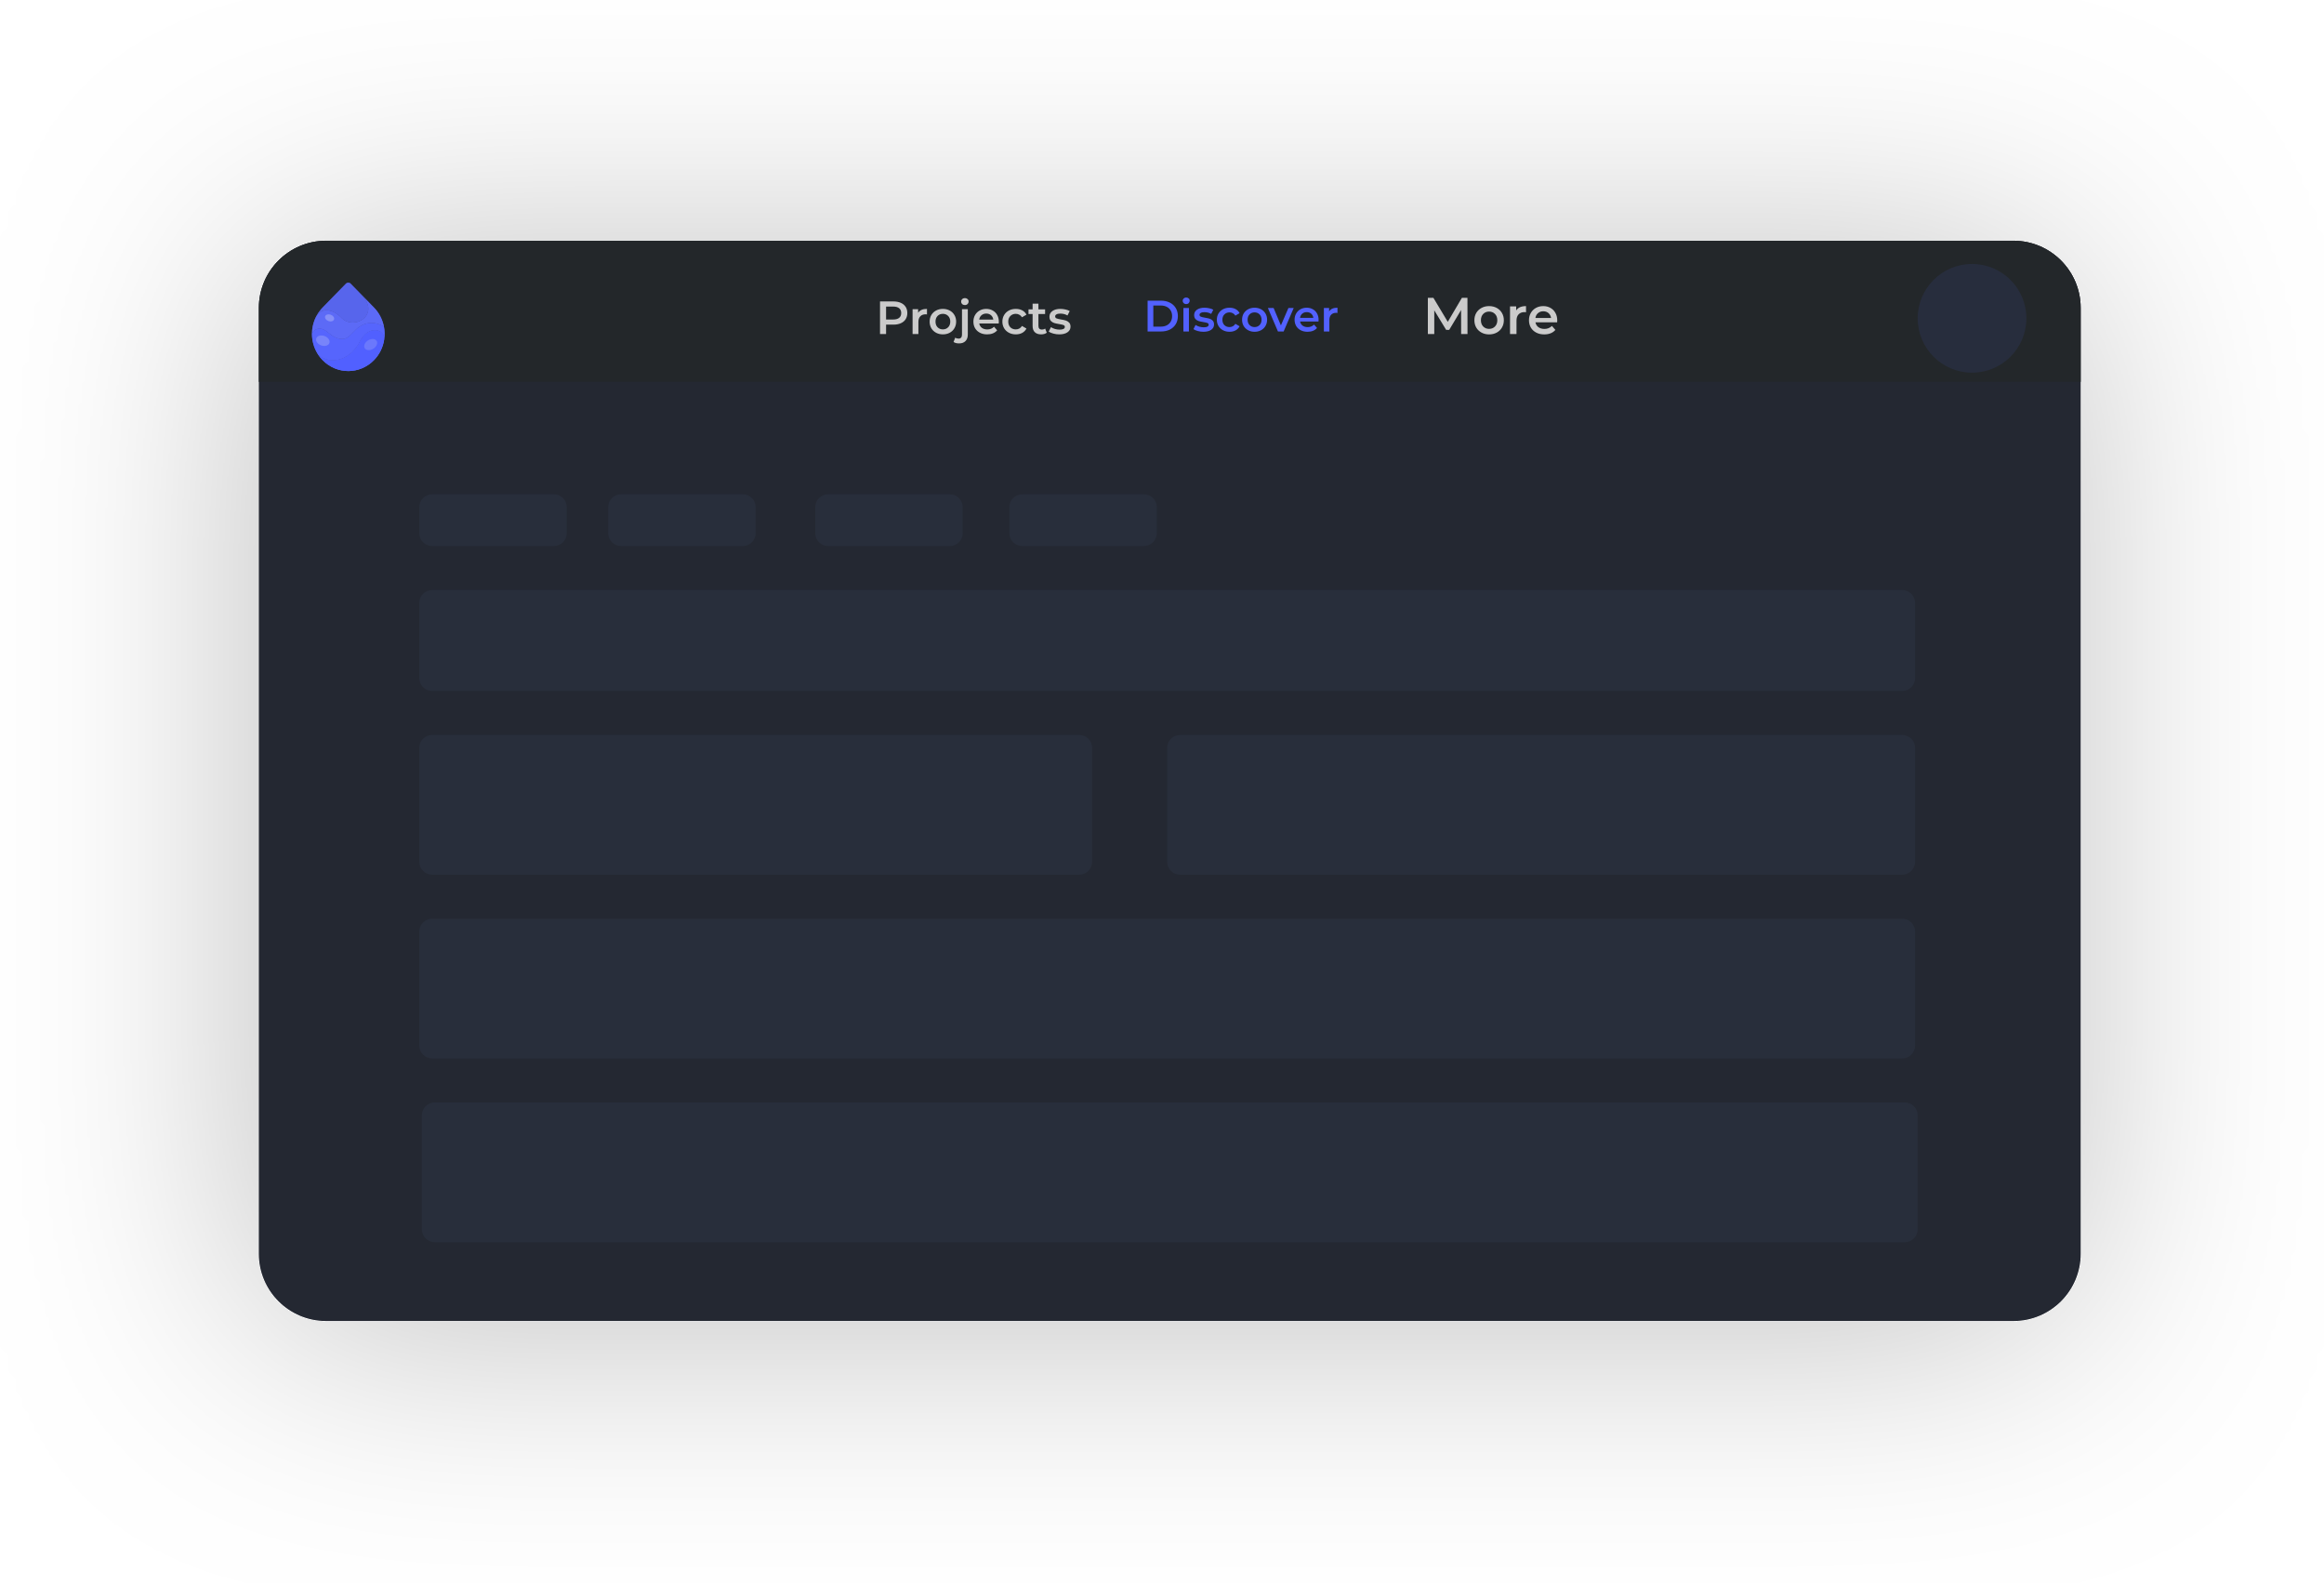
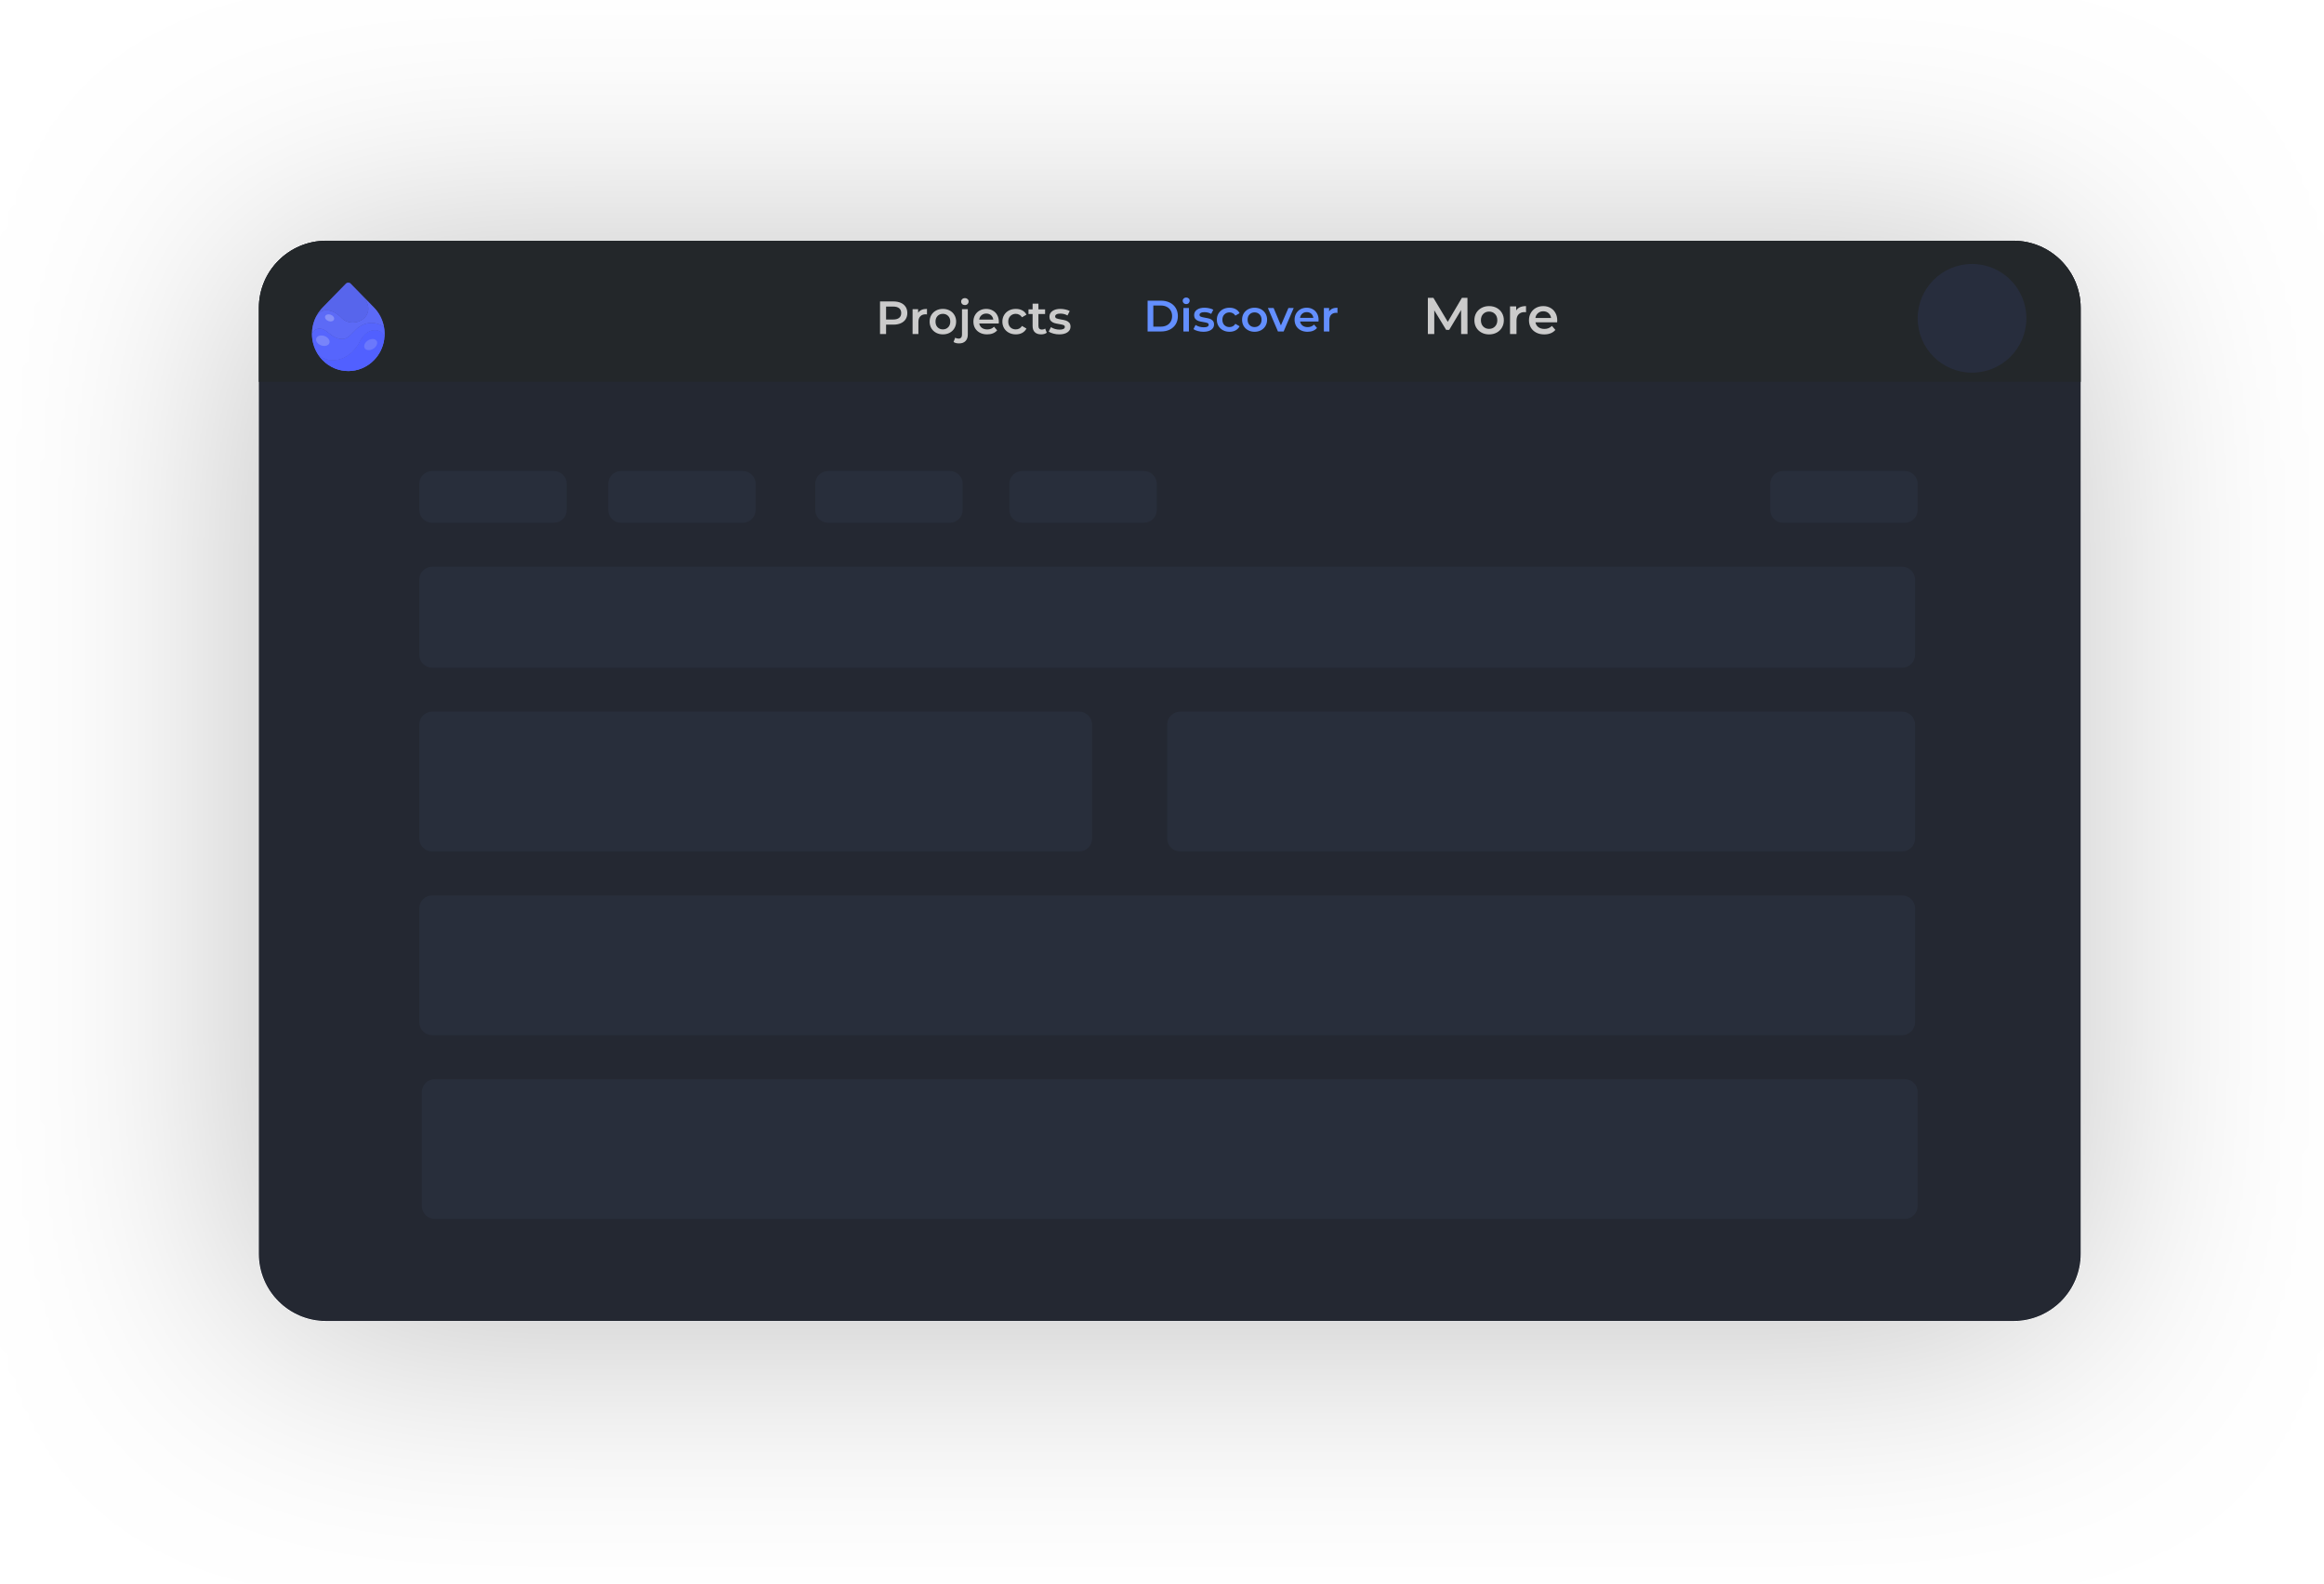
<svg xmlns="http://www.w3.org/2000/svg" width="898" height="612" viewBox="0 0 898 612" fill="none">
  <g filter="url(#filter0_d)">
    <rect x="100" y="93" width="704" height="417.466" rx="26" fill="#242832" />
    <path d="M100 119C100 104.641 111.641 93 126 93H778C792.359 93 804 104.641 804 119V147.555H100V119Z" fill="#23272A" />
    <path d="M148.349 126.218C145.201 124.309 141.626 124.176 138.443 126.566C136.902 127.722 135.764 129.469 134.143 130.484C132.552 131.482 130.441 130.891 128.915 130.048C127.048 129.016 125.314 126.618 122.964 127.015C121.906 127.194 121.038 127.913 120.546 128.847C120.55 128.367 120.579 127.887 120.63 127.41C120.818 125.672 121.315 123.962 122.121 122.374C124.479 118.411 128.84 119.642 131.975 122.853C136.848 127.844 147.062 121.677 139.828 114.048L144.502 118.835C146.284 120.66 147.486 122.853 148.109 125.175C148.168 125.394 148.222 125.615 148.27 125.836C148.298 125.963 148.325 126.09 148.349 126.218Z" fill="#5D6BFF" fill-opacity="0.8" />
    <path d="M148.445 131.217C148.87 127.145 142.382 125.328 139.037 131.99C135.692 138.653 128.444 141.381 123.11 137.288C123.11 137.288 123.11 137.288 123.11 137.288C122.96 137.071 122.817 136.851 122.681 136.628C121.229 134.259 120.518 131.55 120.546 128.847C121.038 127.913 121.906 127.194 122.964 127.015C125.314 126.618 127.048 129.016 128.915 130.048C130.441 130.891 132.552 131.482 134.143 130.484C135.764 129.469 136.902 127.722 138.443 126.566C141.626 124.176 145.201 124.309 148.349 126.218C148.504 127.029 148.591 127.852 148.609 128.676C148.628 129.525 148.573 130.376 148.445 131.217Z" fill="#5D6BFF" fill-opacity="0.9" />
    <path d="M131.975 122.853C128.84 119.642 124.479 118.411 122.121 122.374C122.626 121.375 123.255 120.425 124.006 119.547C124.212 119.304 124.429 119.067 124.655 118.835L133.654 109.619C134.165 109.095 134.993 109.095 135.504 109.619L139.28 113.487L139.828 114.048C147.062 121.677 136.848 127.844 131.975 122.853Z" fill="#5D6BFF" fill-opacity="0.7" />
    <path d="M148.445 131.217C148.445 131.217 148.445 131.217 148.445 131.218C148.005 134.127 146.69 136.923 144.502 139.164C139.022 144.778 130.135 144.778 124.655 139.164C124.079 138.575 123.565 137.947 123.11 137.288C128.444 141.381 135.692 138.653 139.037 131.99C142.382 125.328 148.87 127.145 148.445 131.217Z" fill="#5D6BFF" />
    <path d="M126.958 124.056C126.017 123.733 125.434 122.924 125.655 122.25C125.876 121.575 126.817 121.291 127.758 121.614C128.699 121.938 129.282 122.747 129.061 123.421C128.84 124.095 127.898 124.38 126.958 124.056Z" fill="#8690F7" />
    <path d="M124.147 133.475C122.744 132.992 121.874 131.786 122.204 130.78C122.533 129.774 123.938 129.35 125.341 129.832C126.743 130.315 127.613 131.521 127.284 132.527C126.954 133.533 125.55 133.957 124.147 133.475Z" fill="#7884FA" />
    <path d="M144.176 134.805C142.895 135.563 141.436 135.432 140.918 134.513C140.4 133.594 141.019 132.235 142.301 131.477C143.582 130.72 145.041 130.85 145.559 131.769C146.077 132.688 145.458 134.047 144.176 134.805Z" fill="#6B78FC" />
    <path d="M148.349 126.218C145.201 124.309 141.626 124.176 138.443 126.566C136.902 127.722 135.764 129.469 134.143 130.484C132.552 131.482 130.441 130.891 128.915 130.048C127.048 129.016 125.314 126.618 122.964 127.015C121.906 127.194 121.038 127.913 120.546 128.847C120.55 128.367 120.579 127.887 120.63 127.41C120.818 125.672 121.315 123.962 122.121 122.374C124.479 118.411 128.84 119.642 131.975 122.853C136.848 127.844 147.062 121.677 139.828 114.048L144.502 118.835C146.284 120.66 147.486 122.853 148.109 125.175C148.168 125.394 148.222 125.615 148.27 125.836C148.298 125.963 148.325 126.09 148.349 126.218Z" fill="#5F6DFF" fill-opacity="0.8" />
    <path d="M148.445 131.217C148.87 127.145 142.382 125.328 139.037 131.99C135.692 138.653 128.444 141.381 123.11 137.288C123.11 137.288 123.11 137.288 123.11 137.288C122.96 137.071 122.817 136.851 122.681 136.628C121.229 134.259 120.518 131.55 120.546 128.847C121.038 127.913 121.906 127.194 122.964 127.015C125.314 126.618 127.048 129.016 128.915 130.048C130.441 130.891 132.552 131.482 134.143 130.484C135.764 129.469 136.902 127.722 138.443 126.566C141.626 124.176 145.201 124.309 148.349 126.218C148.504 127.029 148.591 127.852 148.609 128.676C148.628 129.525 148.573 130.376 148.445 131.217Z" fill="#5665FF" fill-opacity="0.9" />
    <path d="M131.975 122.853C128.84 119.642 124.479 118.411 122.121 122.374C122.626 121.375 123.255 120.425 124.006 119.547C124.212 119.304 124.429 119.067 124.655 118.835L133.654 109.619C134.165 109.095 134.993 109.095 135.504 109.619L139.28 113.487L139.828 114.048C147.062 121.677 136.848 127.844 131.975 122.853Z" fill="#5D6BFF" fill-opacity="0.7" />
    <path d="M148.445 131.217C148.445 131.217 148.445 131.217 148.445 131.218C148.005 134.127 146.69 136.923 144.502 139.164C139.022 144.778 130.135 144.778 124.655 139.164C124.079 138.575 123.565 137.947 123.11 137.288C128.444 141.381 135.692 138.653 139.037 131.99C142.382 125.328 148.87 127.145 148.445 131.217Z" fill="#5160FF" />
    <path d="M126.958 124.056C126.017 123.733 125.434 122.924 125.655 122.25C125.876 121.575 126.817 121.291 127.758 121.614C128.699 121.938 129.282 122.747 129.061 123.421C128.84 124.095 127.898 124.38 126.958 124.056Z" fill="#8690F7" />
    <path d="M124.147 133.475C122.744 132.992 121.874 131.786 122.204 130.78C122.533 129.774 123.938 129.35 125.341 129.832C126.743 130.315 127.613 131.521 127.284 132.527C126.954 133.533 125.55 133.957 124.147 133.475Z" fill="#7884FA" />
    <path d="M144.176 134.805C142.895 135.563 141.436 135.432 140.918 134.513C140.4 133.594 141.019 132.235 142.301 131.477C143.582 130.72 145.041 130.85 145.559 131.769C146.077 132.688 145.458 134.047 144.176 134.805Z" fill="#6B78FC" />
    <path d="M345.226 116.48C346.318 116.48 347.266 116.66 348.07 117.02C348.886 117.38 349.51 117.896 349.942 118.568C350.374 119.24 350.59 120.038 350.59 120.962C350.59 121.874 350.374 122.672 349.942 123.356C349.51 124.028 348.886 124.544 348.07 124.904C347.266 125.264 346.318 125.444 345.226 125.444H342.382V129.08H340.042V116.48H345.226ZM345.118 123.464C346.138 123.464 346.912 123.248 347.44 122.816C347.968 122.384 348.232 121.766 348.232 120.962C348.232 120.158 347.968 119.54 347.44 119.108C346.912 118.676 346.138 118.46 345.118 118.46H342.382V123.464H345.118ZM354.765 120.872C355.413 119.864 356.553 119.36 358.185 119.36V121.502C357.993 121.466 357.819 121.448 357.663 121.448C356.787 121.448 356.103 121.706 355.611 122.222C355.119 122.726 354.873 123.458 354.873 124.418V129.08H352.623V119.468H354.765V120.872ZM364.326 129.206C363.354 129.206 362.478 128.996 361.698 128.576C360.918 128.156 360.306 127.574 359.862 126.83C359.43 126.074 359.214 125.222 359.214 124.274C359.214 123.326 359.43 122.48 359.862 121.736C360.306 120.992 360.918 120.41 361.698 119.99C362.478 119.57 363.354 119.36 364.326 119.36C365.31 119.36 366.192 119.57 366.972 119.99C367.752 120.41 368.358 120.992 368.79 121.736C369.234 122.48 369.456 123.326 369.456 124.274C369.456 125.222 369.234 126.074 368.79 126.83C368.358 127.574 367.752 128.156 366.972 128.576C366.192 128.996 365.31 129.206 364.326 129.206ZM364.326 127.28C365.154 127.28 365.838 127.004 366.378 126.452C366.918 125.9 367.188 125.174 367.188 124.274C367.188 123.374 366.918 122.648 366.378 122.096C365.838 121.544 365.154 121.268 364.326 121.268C363.498 121.268 362.814 121.544 362.274 122.096C361.746 122.648 361.482 123.374 361.482 124.274C361.482 125.174 361.746 125.9 362.274 126.452C362.814 127.004 363.498 127.28 364.326 127.28ZM370.617 132.698C369.669 132.698 368.949 132.512 368.457 132.14L369.105 130.466C369.441 130.718 369.879 130.844 370.419 130.844C370.839 130.844 371.157 130.712 371.373 130.448C371.601 130.196 371.715 129.818 371.715 129.314V119.468H373.965V129.26C373.965 130.328 373.671 131.168 373.083 131.78C372.495 132.392 371.673 132.698 370.617 132.698ZM372.831 117.884C372.423 117.884 372.081 117.758 371.805 117.506C371.529 117.242 371.391 116.918 371.391 116.534C371.391 116.15 371.529 115.832 371.805 115.58C372.081 115.316 372.423 115.184 372.831 115.184C373.239 115.184 373.581 115.31 373.857 115.562C374.133 115.802 374.271 116.108 374.271 116.48C374.271 116.876 374.133 117.212 373.857 117.488C373.593 117.752 373.251 117.884 372.831 117.884ZM385.952 124.328C385.952 124.484 385.94 124.706 385.916 124.994H378.374C378.506 125.702 378.848 126.266 379.4 126.686C379.964 127.094 380.66 127.298 381.488 127.298C382.544 127.298 383.414 126.95 384.098 126.254L385.304 127.64C384.872 128.156 384.326 128.546 383.666 128.81C383.006 129.074 382.262 129.206 381.434 129.206C380.378 129.206 379.448 128.996 378.644 128.576C377.84 128.156 377.216 127.574 376.772 126.83C376.34 126.074 376.124 125.222 376.124 124.274C376.124 123.338 376.334 122.498 376.754 121.754C377.186 120.998 377.78 120.41 378.536 119.99C379.292 119.57 380.144 119.36 381.092 119.36C382.028 119.36 382.862 119.57 383.594 119.99C384.338 120.398 384.914 120.98 385.322 121.736C385.742 122.48 385.952 123.344 385.952 124.328ZM381.092 121.16C380.372 121.16 379.76 121.376 379.256 121.808C378.764 122.228 378.464 122.792 378.356 123.5H383.81C383.714 122.804 383.42 122.24 382.928 121.808C382.436 121.376 381.824 121.16 381.092 121.16ZM392.523 129.206C391.527 129.206 390.633 128.996 389.841 128.576C389.049 128.156 388.431 127.574 387.987 126.83C387.543 126.074 387.321 125.222 387.321 124.274C387.321 123.326 387.543 122.48 387.987 121.736C388.431 120.992 389.043 120.41 389.823 119.99C390.615 119.57 391.515 119.36 392.523 119.36C393.471 119.36 394.299 119.552 395.007 119.936C395.727 120.32 396.267 120.872 396.627 121.592L394.899 122.6C394.623 122.156 394.275 121.826 393.855 121.61C393.447 121.382 392.997 121.268 392.505 121.268C391.665 121.268 390.969 121.544 390.417 122.096C389.865 122.636 389.589 123.362 389.589 124.274C389.589 125.186 389.859 125.918 390.399 126.47C390.951 127.01 391.653 127.28 392.505 127.28C392.997 127.28 393.447 127.172 393.855 126.956C394.275 126.728 394.623 126.392 394.899 125.948L396.627 126.956C396.255 127.676 395.709 128.234 394.989 128.63C394.281 129.014 393.459 129.206 392.523 129.206ZM404.473 128.558C404.209 128.774 403.885 128.936 403.501 129.044C403.129 129.152 402.733 129.206 402.313 129.206C401.257 129.206 400.441 128.93 399.865 128.378C399.289 127.826 399.001 127.022 399.001 125.966V121.34H397.417V119.54H399.001V117.344H401.251V119.54H403.825V121.34H401.251V125.912C401.251 126.38 401.365 126.74 401.593 126.992C401.821 127.232 402.151 127.352 402.583 127.352C403.087 127.352 403.507 127.22 403.843 126.956L404.473 128.558ZM409.294 129.206C408.514 129.206 407.752 129.104 407.008 128.9C406.264 128.696 405.67 128.438 405.226 128.126L406.09 126.416C406.522 126.704 407.038 126.938 407.638 127.118C408.25 127.286 408.85 127.37 409.438 127.37C410.782 127.37 411.454 127.016 411.454 126.308C411.454 125.972 411.28 125.738 410.932 125.606C410.596 125.474 410.05 125.348 409.294 125.228C408.502 125.108 407.854 124.97 407.35 124.814C406.858 124.658 406.426 124.388 406.054 124.004C405.694 123.608 405.514 123.062 405.514 122.366C405.514 121.454 405.892 120.728 406.648 120.188C407.416 119.636 408.448 119.36 409.744 119.36C410.404 119.36 411.064 119.438 411.724 119.594C412.384 119.738 412.924 119.936 413.344 120.188L412.48 121.898C411.664 121.418 410.746 121.178 409.726 121.178C409.066 121.178 408.562 121.28 408.214 121.484C407.878 121.676 407.71 121.934 407.71 122.258C407.71 122.618 407.89 122.876 408.25 123.032C408.622 123.176 409.192 123.314 409.96 123.446C410.728 123.566 411.358 123.704 411.85 123.86C412.342 124.016 412.762 124.28 413.11 124.652C413.47 125.024 413.65 125.552 413.65 126.236C413.65 127.136 413.26 127.856 412.48 128.396C411.7 128.936 410.638 129.206 409.294 129.206Z" fill="#CBCBCB" />
-     <path d="M443.436 116.185H448.638C449.908 116.185 451.035 116.435 452.021 116.933C453.007 117.421 453.772 118.118 454.316 119.024C454.86 119.92 455.132 120.957 455.132 122.135C455.132 123.314 454.86 124.357 454.316 125.263C453.772 126.159 453.007 126.856 452.021 127.354C451.035 127.842 449.908 128.085 448.638 128.085H443.436V116.185ZM448.536 126.215C449.409 126.215 450.174 126.051 450.831 125.722C451.5 125.382 452.01 124.906 452.361 124.294C452.724 123.671 452.905 122.951 452.905 122.135C452.905 121.319 452.724 120.605 452.361 119.993C452.01 119.37 451.5 118.894 450.831 118.565C450.174 118.225 449.409 118.055 448.536 118.055H445.646V126.215H448.536ZM457.277 119.007H459.402V128.085H457.277V119.007ZM458.348 117.511C457.963 117.511 457.64 117.392 457.379 117.154C457.119 116.905 456.988 116.599 456.988 116.236C456.988 115.874 457.119 115.573 457.379 115.335C457.64 115.086 457.963 114.961 458.348 114.961C458.734 114.961 459.057 115.08 459.317 115.318C459.578 115.545 459.708 115.834 459.708 116.185C459.708 116.559 459.578 116.877 459.317 117.137C459.068 117.387 458.745 117.511 458.348 117.511ZM464.996 128.204C464.26 128.204 463.54 128.108 462.837 127.915C462.135 127.723 461.574 127.479 461.154 127.184L461.97 125.569C462.378 125.841 462.866 126.062 463.432 126.232C464.01 126.391 464.577 126.47 465.132 126.47C466.402 126.47 467.036 126.136 467.036 125.467C467.036 125.15 466.872 124.929 466.543 124.804C466.226 124.68 465.71 124.561 464.996 124.447C464.248 124.334 463.636 124.204 463.16 124.056C462.696 123.909 462.288 123.654 461.936 123.291C461.596 122.917 461.426 122.402 461.426 121.744C461.426 120.883 461.783 120.197 462.497 119.687C463.223 119.166 464.197 118.905 465.421 118.905C466.045 118.905 466.668 118.979 467.291 119.126C467.915 119.262 468.425 119.449 468.821 119.687L468.005 121.302C467.235 120.849 466.368 120.622 465.404 120.622C464.781 120.622 464.305 120.719 463.976 120.911C463.659 121.093 463.5 121.336 463.5 121.642C463.5 121.982 463.67 122.226 464.01 122.373C464.362 122.509 464.9 122.64 465.625 122.764C466.351 122.878 466.946 123.008 467.41 123.155C467.875 123.303 468.272 123.552 468.6 123.903C468.94 124.255 469.11 124.753 469.11 125.399C469.11 126.249 468.742 126.929 468.005 127.439C467.269 127.949 466.266 128.204 464.996 128.204ZM475.105 128.204C474.165 128.204 473.32 128.006 472.572 127.609C471.824 127.213 471.241 126.663 470.821 125.96C470.402 125.246 470.192 124.442 470.192 123.546C470.192 122.651 470.402 121.852 470.821 121.149C471.241 120.447 471.819 119.897 472.555 119.5C473.303 119.104 474.153 118.905 475.105 118.905C476.001 118.905 476.783 119.087 477.451 119.449C478.131 119.812 478.641 120.333 478.981 121.013L477.349 121.965C477.089 121.546 476.76 121.234 476.363 121.03C475.978 120.815 475.553 120.707 475.088 120.707C474.295 120.707 473.638 120.968 473.116 121.489C472.595 121.999 472.334 122.685 472.334 123.546C472.334 124.408 472.589 125.099 473.099 125.62C473.621 126.13 474.284 126.385 475.088 126.385C475.553 126.385 475.978 126.283 476.363 126.079C476.76 125.864 477.089 125.547 477.349 125.127L478.981 126.079C478.63 126.759 478.114 127.286 477.434 127.66C476.766 128.023 475.989 128.204 475.105 128.204ZM484.765 128.204C483.847 128.204 483.02 128.006 482.283 127.609C481.547 127.213 480.969 126.663 480.549 125.96C480.141 125.246 479.937 124.442 479.937 123.546C479.937 122.651 480.141 121.852 480.549 121.149C480.969 120.447 481.547 119.897 482.283 119.5C483.02 119.104 483.847 118.905 484.765 118.905C485.695 118.905 486.528 119.104 487.264 119.5C488.001 119.897 488.573 120.447 488.981 121.149C489.401 121.852 489.61 122.651 489.61 123.546C489.61 124.442 489.401 125.246 488.981 125.96C488.573 126.663 488.001 127.213 487.264 127.609C486.528 128.006 485.695 128.204 484.765 128.204ZM484.765 126.385C485.547 126.385 486.193 126.125 486.703 125.603C487.213 125.082 487.468 124.396 487.468 123.546C487.468 122.696 487.213 122.011 486.703 121.489C486.193 120.968 485.547 120.707 484.765 120.707C483.983 120.707 483.337 120.968 482.827 121.489C482.329 122.011 482.079 122.696 482.079 123.546C482.079 124.396 482.329 125.082 482.827 125.603C483.337 126.125 483.983 126.385 484.765 126.385ZM499.893 119.007L496 128.085H493.807L489.914 119.007H492.124L494.946 125.739L497.853 119.007H499.893ZM509.507 123.597C509.507 123.745 509.495 123.954 509.473 124.226H502.35C502.474 124.895 502.797 125.428 503.319 125.824C503.851 126.21 504.509 126.402 505.291 126.402C506.288 126.402 507.11 126.074 507.756 125.416L508.895 126.725C508.487 127.213 507.971 127.581 507.348 127.83C506.724 128.08 506.022 128.204 505.24 128.204C504.242 128.204 503.364 128.006 502.605 127.609C501.845 127.213 501.256 126.663 500.837 125.96C500.429 125.246 500.225 124.442 500.225 123.546C500.225 122.662 500.423 121.869 500.82 121.166C501.228 120.452 501.789 119.897 502.503 119.5C503.217 119.104 504.021 118.905 504.917 118.905C505.801 118.905 506.588 119.104 507.28 119.5C507.982 119.886 508.526 120.435 508.912 121.149C509.308 121.852 509.507 122.668 509.507 123.597ZM504.917 120.605C504.237 120.605 503.659 120.809 503.183 121.217C502.718 121.614 502.435 122.147 502.333 122.815H507.484C507.393 122.158 507.115 121.625 506.651 121.217C506.186 120.809 505.608 120.605 504.917 120.605ZM513.571 120.333C514.183 119.381 515.259 118.905 516.801 118.905V120.928C516.619 120.894 516.455 120.877 516.308 120.877C515.48 120.877 514.834 121.121 514.37 121.608C513.905 122.084 513.673 122.776 513.673 123.682V128.085H511.548V119.007H513.571V120.333Z" fill="#5261FF" />
+     <path d="M443.436 116.185H448.638C449.908 116.185 451.035 116.435 452.021 116.933C453.007 117.421 453.772 118.118 454.316 119.024C454.86 119.92 455.132 120.957 455.132 122.135C455.132 123.314 454.86 124.357 454.316 125.263C453.772 126.159 453.007 126.856 452.021 127.354C451.035 127.842 449.908 128.085 448.638 128.085H443.436V116.185ZM448.536 126.215C449.409 126.215 450.174 126.051 450.831 125.722C451.5 125.382 452.01 124.906 452.361 124.294C452.724 123.671 452.905 122.951 452.905 122.135C452.905 121.319 452.724 120.605 452.361 119.993C452.01 119.37 451.5 118.894 450.831 118.565C450.174 118.225 449.409 118.055 448.536 118.055H445.646V126.215H448.536ZM457.277 119.007H459.402V128.085H457.277V119.007ZM458.348 117.511C457.963 117.511 457.64 117.392 457.379 117.154C457.119 116.905 456.988 116.599 456.988 116.236C456.988 115.874 457.119 115.573 457.379 115.335C457.64 115.086 457.963 114.961 458.348 114.961C458.734 114.961 459.057 115.08 459.317 115.318C459.578 115.545 459.708 115.834 459.708 116.185C459.708 116.559 459.578 116.877 459.317 117.137C459.068 117.387 458.745 117.511 458.348 117.511ZM464.996 128.204C464.26 128.204 463.54 128.108 462.837 127.915C462.135 127.723 461.574 127.479 461.154 127.184L461.97 125.569C462.378 125.841 462.866 126.062 463.432 126.232C464.01 126.391 464.577 126.47 465.132 126.47C466.402 126.47 467.036 126.136 467.036 125.467C467.036 125.15 466.872 124.929 466.543 124.804C466.226 124.68 465.71 124.561 464.996 124.447C464.248 124.334 463.636 124.204 463.16 124.056C462.696 123.909 462.288 123.654 461.936 123.291C461.596 122.917 461.426 122.402 461.426 121.744C461.426 120.883 461.783 120.197 462.497 119.687C463.223 119.166 464.197 118.905 465.421 118.905C466.045 118.905 466.668 118.979 467.291 119.126C467.915 119.262 468.425 119.449 468.821 119.687L468.005 121.302C467.235 120.849 466.368 120.622 465.404 120.622C464.781 120.622 464.305 120.719 463.976 120.911C463.659 121.093 463.5 121.336 463.5 121.642C463.5 121.982 463.67 122.226 464.01 122.373C464.362 122.509 464.9 122.64 465.625 122.764C466.351 122.878 466.946 123.008 467.41 123.155C467.875 123.303 468.272 123.552 468.6 123.903C468.94 124.255 469.11 124.753 469.11 125.399C469.11 126.249 468.742 126.929 468.005 127.439C467.269 127.949 466.266 128.204 464.996 128.204ZM475.105 128.204C474.165 128.204 473.32 128.006 472.572 127.609C471.824 127.213 471.241 126.663 470.821 125.96C470.402 125.246 470.192 124.442 470.192 123.546C470.192 122.651 470.402 121.852 470.821 121.149C471.241 120.447 471.819 119.897 472.555 119.5C473.303 119.104 474.153 118.905 475.105 118.905C476.001 118.905 476.783 119.087 477.451 119.449C478.131 119.812 478.641 120.333 478.981 121.013L477.349 121.965C477.089 121.546 476.76 121.234 476.363 121.03C475.978 120.815 475.553 120.707 475.088 120.707C474.295 120.707 473.638 120.968 473.116 121.489C472.595 121.999 472.334 122.685 472.334 123.546C472.334 124.408 472.589 125.099 473.099 125.62C473.621 126.13 474.284 126.385 475.088 126.385C475.553 126.385 475.978 126.283 476.363 126.079C476.76 125.864 477.089 125.547 477.349 125.127L478.981 126.079C478.63 126.759 478.114 127.286 477.434 127.66C476.766 128.023 475.989 128.204 475.105 128.204ZM484.765 128.204C483.847 128.204 483.02 128.006 482.283 127.609C481.547 127.213 480.969 126.663 480.549 125.96C480.141 125.246 479.937 124.442 479.937 123.546C479.937 122.651 480.141 121.852 480.549 121.149C480.969 120.447 481.547 119.897 482.283 119.5C483.02 119.104 483.847 118.905 484.765 118.905C485.695 118.905 486.528 119.104 487.264 119.5C488.001 119.897 488.573 120.447 488.981 121.149C489.401 121.852 489.61 122.651 489.61 123.546C489.61 124.442 489.401 125.246 488.981 125.96C488.573 126.663 488.001 127.213 487.264 127.609C486.528 128.006 485.695 128.204 484.765 128.204ZM484.765 126.385C485.547 126.385 486.193 126.125 486.703 125.603C487.213 125.082 487.468 124.396 487.468 123.546C487.468 122.696 487.213 122.011 486.703 121.489C486.193 120.968 485.547 120.707 484.765 120.707C483.983 120.707 483.337 120.968 482.827 121.489C482.329 122.011 482.079 122.696 482.079 123.546C482.079 124.396 482.329 125.082 482.827 125.603C483.337 126.125 483.983 126.385 484.765 126.385ZM499.893 119.007L496 128.085H493.807L489.914 119.007H492.124L494.946 125.739L497.853 119.007H499.893ZM509.507 123.597C509.507 123.745 509.495 123.954 509.473 124.226H502.35C502.474 124.895 502.797 125.428 503.319 125.824C503.851 126.21 504.509 126.402 505.291 126.402C506.288 126.402 507.11 126.074 507.756 125.416L508.895 126.725C508.487 127.213 507.971 127.581 507.348 127.83C506.724 128.08 506.022 128.204 505.24 128.204C504.242 128.204 503.364 128.006 502.605 127.609C501.845 127.213 501.256 126.663 500.837 125.96C500.429 125.246 500.225 124.442 500.225 123.546C500.225 122.662 500.423 121.869 500.82 121.166C501.228 120.452 501.789 119.897 502.503 119.5C503.217 119.104 504.021 118.905 504.917 118.905C505.801 118.905 506.588 119.104 507.28 119.5C507.982 119.886 508.526 120.435 508.912 121.149C509.308 121.852 509.507 122.668 509.507 123.597ZM504.917 120.605C504.237 120.605 503.659 120.809 503.183 121.217C502.718 121.614 502.435 122.147 502.333 122.815H507.484C507.393 122.158 507.115 121.625 506.651 121.217C506.186 120.809 505.608 120.605 504.917 120.605ZM513.571 120.333C514.183 119.381 515.259 118.905 516.801 118.905V120.928C516.619 120.894 516.455 120.877 516.308 120.877C515.48 120.877 514.834 121.121 514.37 121.608C513.905 122.084 513.673 122.776 513.673 123.682V128.085H511.548V119.007H513.571V120.333Z" fill="#638FFF" />
    <path d="M564.586 129.08L564.566 119.8L559.966 127.48H558.806L554.206 119.92V129.08H551.726V115.08H553.866L559.426 124.36L564.886 115.08H567.026L567.046 129.08H564.586ZM575.388 129.22C574.308 129.22 573.334 128.987 572.468 128.52C571.601 128.054 570.921 127.407 570.428 126.58C569.948 125.74 569.708 124.794 569.708 123.74C569.708 122.687 569.948 121.747 570.428 120.92C570.921 120.094 571.601 119.447 572.468 118.98C573.334 118.514 574.308 118.28 575.388 118.28C576.481 118.28 577.461 118.514 578.328 118.98C579.194 119.447 579.868 120.094 580.348 120.92C580.841 121.747 581.088 122.687 581.088 123.74C581.088 124.794 580.841 125.74 580.348 126.58C579.868 127.407 579.194 128.054 578.328 128.52C577.461 128.987 576.481 129.22 575.388 129.22ZM575.388 127.08C576.308 127.08 577.068 126.774 577.668 126.16C578.268 125.547 578.568 124.74 578.568 123.74C578.568 122.74 578.268 121.934 577.668 121.32C577.068 120.707 576.308 120.4 575.388 120.4C574.468 120.4 573.708 120.707 573.108 121.32C572.521 121.934 572.228 122.74 572.228 123.74C572.228 124.74 572.521 125.547 573.108 126.16C573.708 126.774 574.468 127.08 575.388 127.08ZM585.858 119.96C586.578 118.84 587.845 118.28 589.658 118.28V120.66C589.445 120.62 589.252 120.6 589.078 120.6C588.105 120.6 587.345 120.887 586.798 121.46C586.252 122.02 585.978 122.834 585.978 123.9V129.08H583.478V118.4H585.858V119.96ZM601.722 123.8C601.722 123.974 601.708 124.22 601.682 124.54H593.302C593.448 125.327 593.828 125.954 594.442 126.42C595.068 126.874 595.842 127.1 596.762 127.1C597.935 127.1 598.902 126.714 599.662 125.94L601.002 127.48C600.522 128.054 599.915 128.487 599.182 128.78C598.448 129.074 597.622 129.22 596.702 129.22C595.528 129.22 594.495 128.987 593.602 128.52C592.708 128.054 592.015 127.407 591.522 126.58C591.042 125.74 590.802 124.794 590.802 123.74C590.802 122.7 591.035 121.767 591.502 120.94C591.982 120.1 592.642 119.447 593.482 118.98C594.322 118.514 595.268 118.28 596.322 118.28C597.362 118.28 598.288 118.514 599.102 118.98C599.928 119.434 600.568 120.08 601.022 120.92C601.488 121.747 601.722 122.707 601.722 123.8ZM596.322 120.28C595.522 120.28 594.842 120.52 594.282 121C593.735 121.467 593.402 122.094 593.282 122.88H599.342C599.235 122.107 598.908 121.48 598.362 121C597.815 120.52 597.135 120.28 596.322 120.28Z" fill="#CBCBCB" />
-     <rect x="162" y="228" width="578" height="39" rx="5" fill="#282E3B" />
-     <rect x="162" y="284" width="260" height="54" rx="5" fill="#282E3B" />
-     <rect x="162" y="191" width="57" height="20" rx="5" fill="#282E3B" />
-     <rect x="235" y="191" width="57" height="20" rx="5" fill="#282E3B" />
-     <rect x="315" y="191" width="57" height="20" rx="5" fill="#282E3B" />
-     <rect x="390" y="191" width="57" height="20" rx="5" fill="#282E3B" />
-     <rect x="451" y="284" width="289" height="54" rx="5" fill="#282E3B" />
-     <rect x="162" y="355" width="578" height="54" rx="5" fill="#282E3B" />
-     <rect x="163" y="426" width="578" height="54" rx="5" fill="#282E3B" />
+     <rect x="162" y="219" width="578" height="39" rx="5" fill="#282E3B" />
+     <rect x="162" y="275" width="260" height="54" rx="5" fill="#282E3B" />
+     <rect x="162" y="182" width="57" height="20" rx="5" fill="#282E3B" />
+     <rect x="235" y="182" width="57" height="20" rx="5" fill="#282E3B" />
+     <rect x="315" y="182" width="57" height="20" rx="5" fill="#282E3B" />
+     <rect x="390" y="182" width="57" height="20" rx="5" fill="#282E3B" />
+     <rect x="684" y="182" width="57" height="20" rx="5" fill="#282E3B" />
+     <rect x="451" y="275" width="289" height="54" rx="5" fill="#282E3B" />
+     <rect x="162" y="346" width="578" height="54" rx="5" fill="#282E3B" />
+     <rect x="163" y="417" width="578" height="54" rx="5" fill="#282E3B" />
    <circle cx="762" cy="123" r="21" fill="#272D3D" />
  </g>
  <defs>
    <filter id="filter0_d" x="0" y="0" width="898" height="611.466" filterUnits="userSpaceOnUse" color-interpolation-filters="sRGB">
      <feFlood flood-opacity="0" result="BackgroundImageFix" />
      <feColorMatrix in="SourceAlpha" type="matrix" values="0 0 0 0 0 0 0 0 0 0 0 0 0 0 0 0 0 0 127 0" result="hardAlpha" />
      <feOffset dx="-3" dy="4" />
      <feGaussianBlur stdDeviation="48.5" />
      <feComposite in2="hardAlpha" operator="out" />
      <feColorMatrix type="matrix" values="0 0 0 0 0 0 0 0 0 0 0 0 0 0 0 0 0 0 0.25 0" />
      <feBlend mode="normal" in2="BackgroundImageFix" result="effect1_dropShadow" />
      <feBlend mode="normal" in="SourceGraphic" in2="effect1_dropShadow" result="shape" />
    </filter>
  </defs>
</svg>
